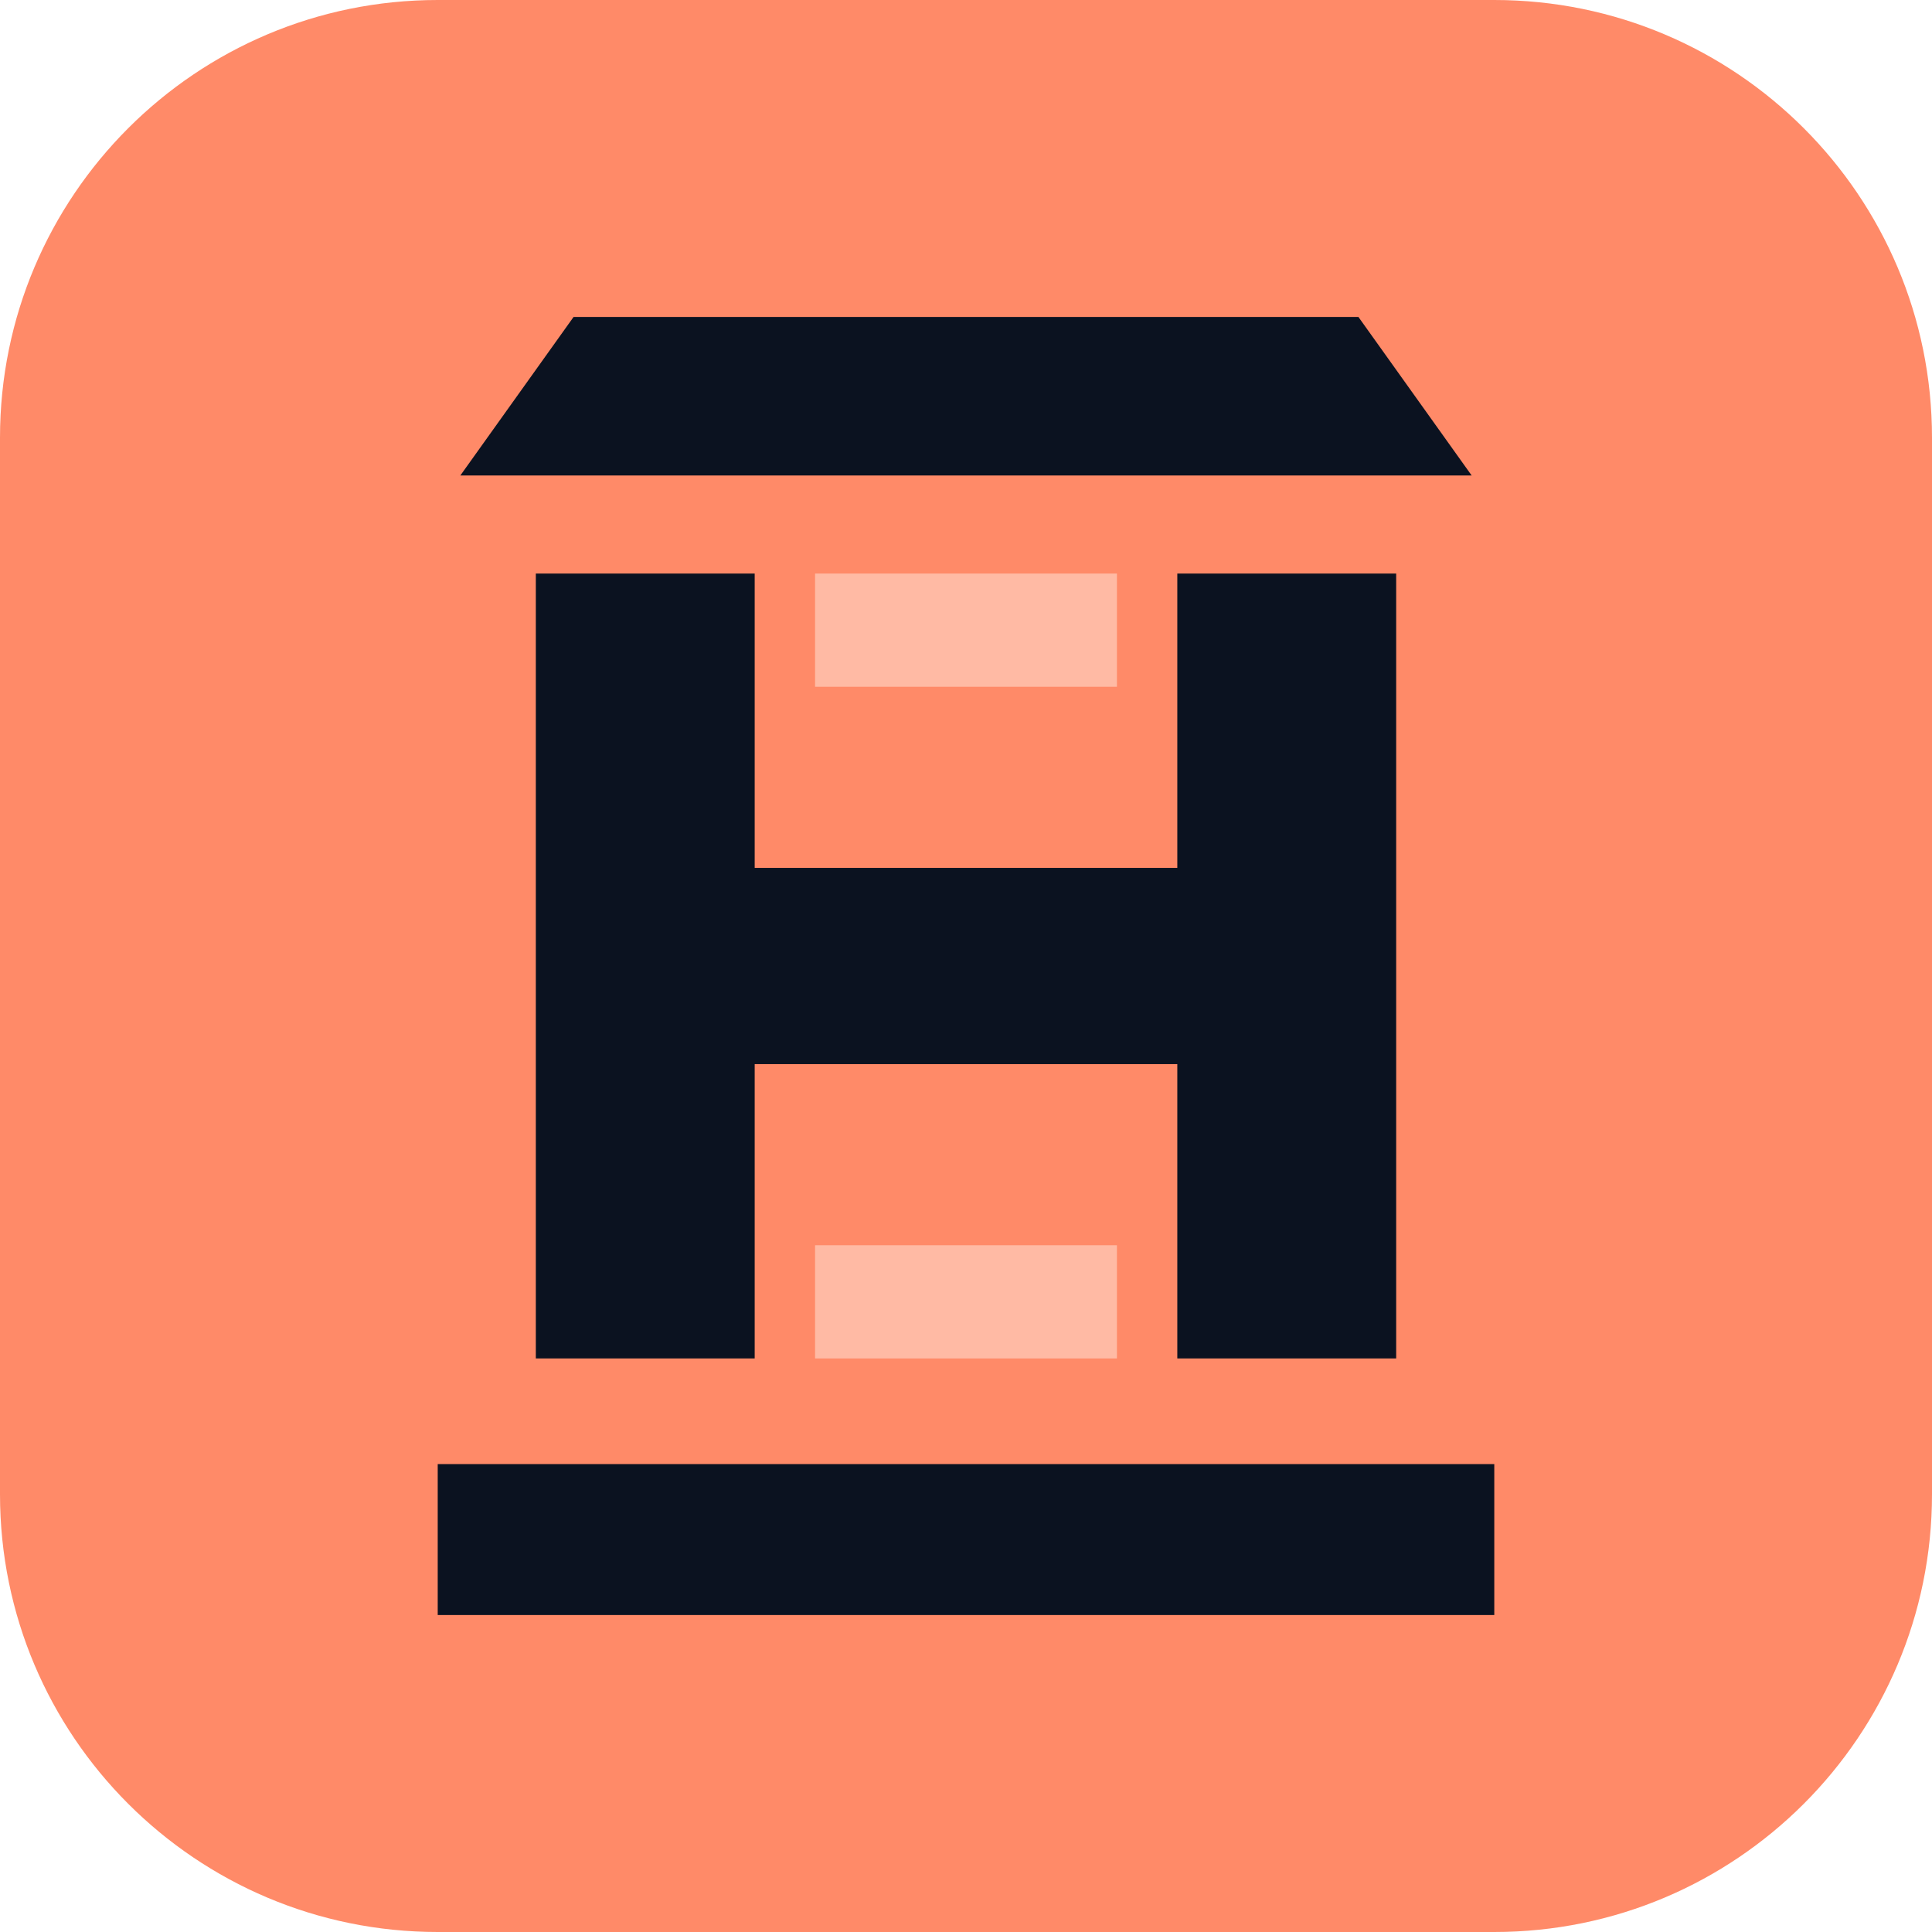
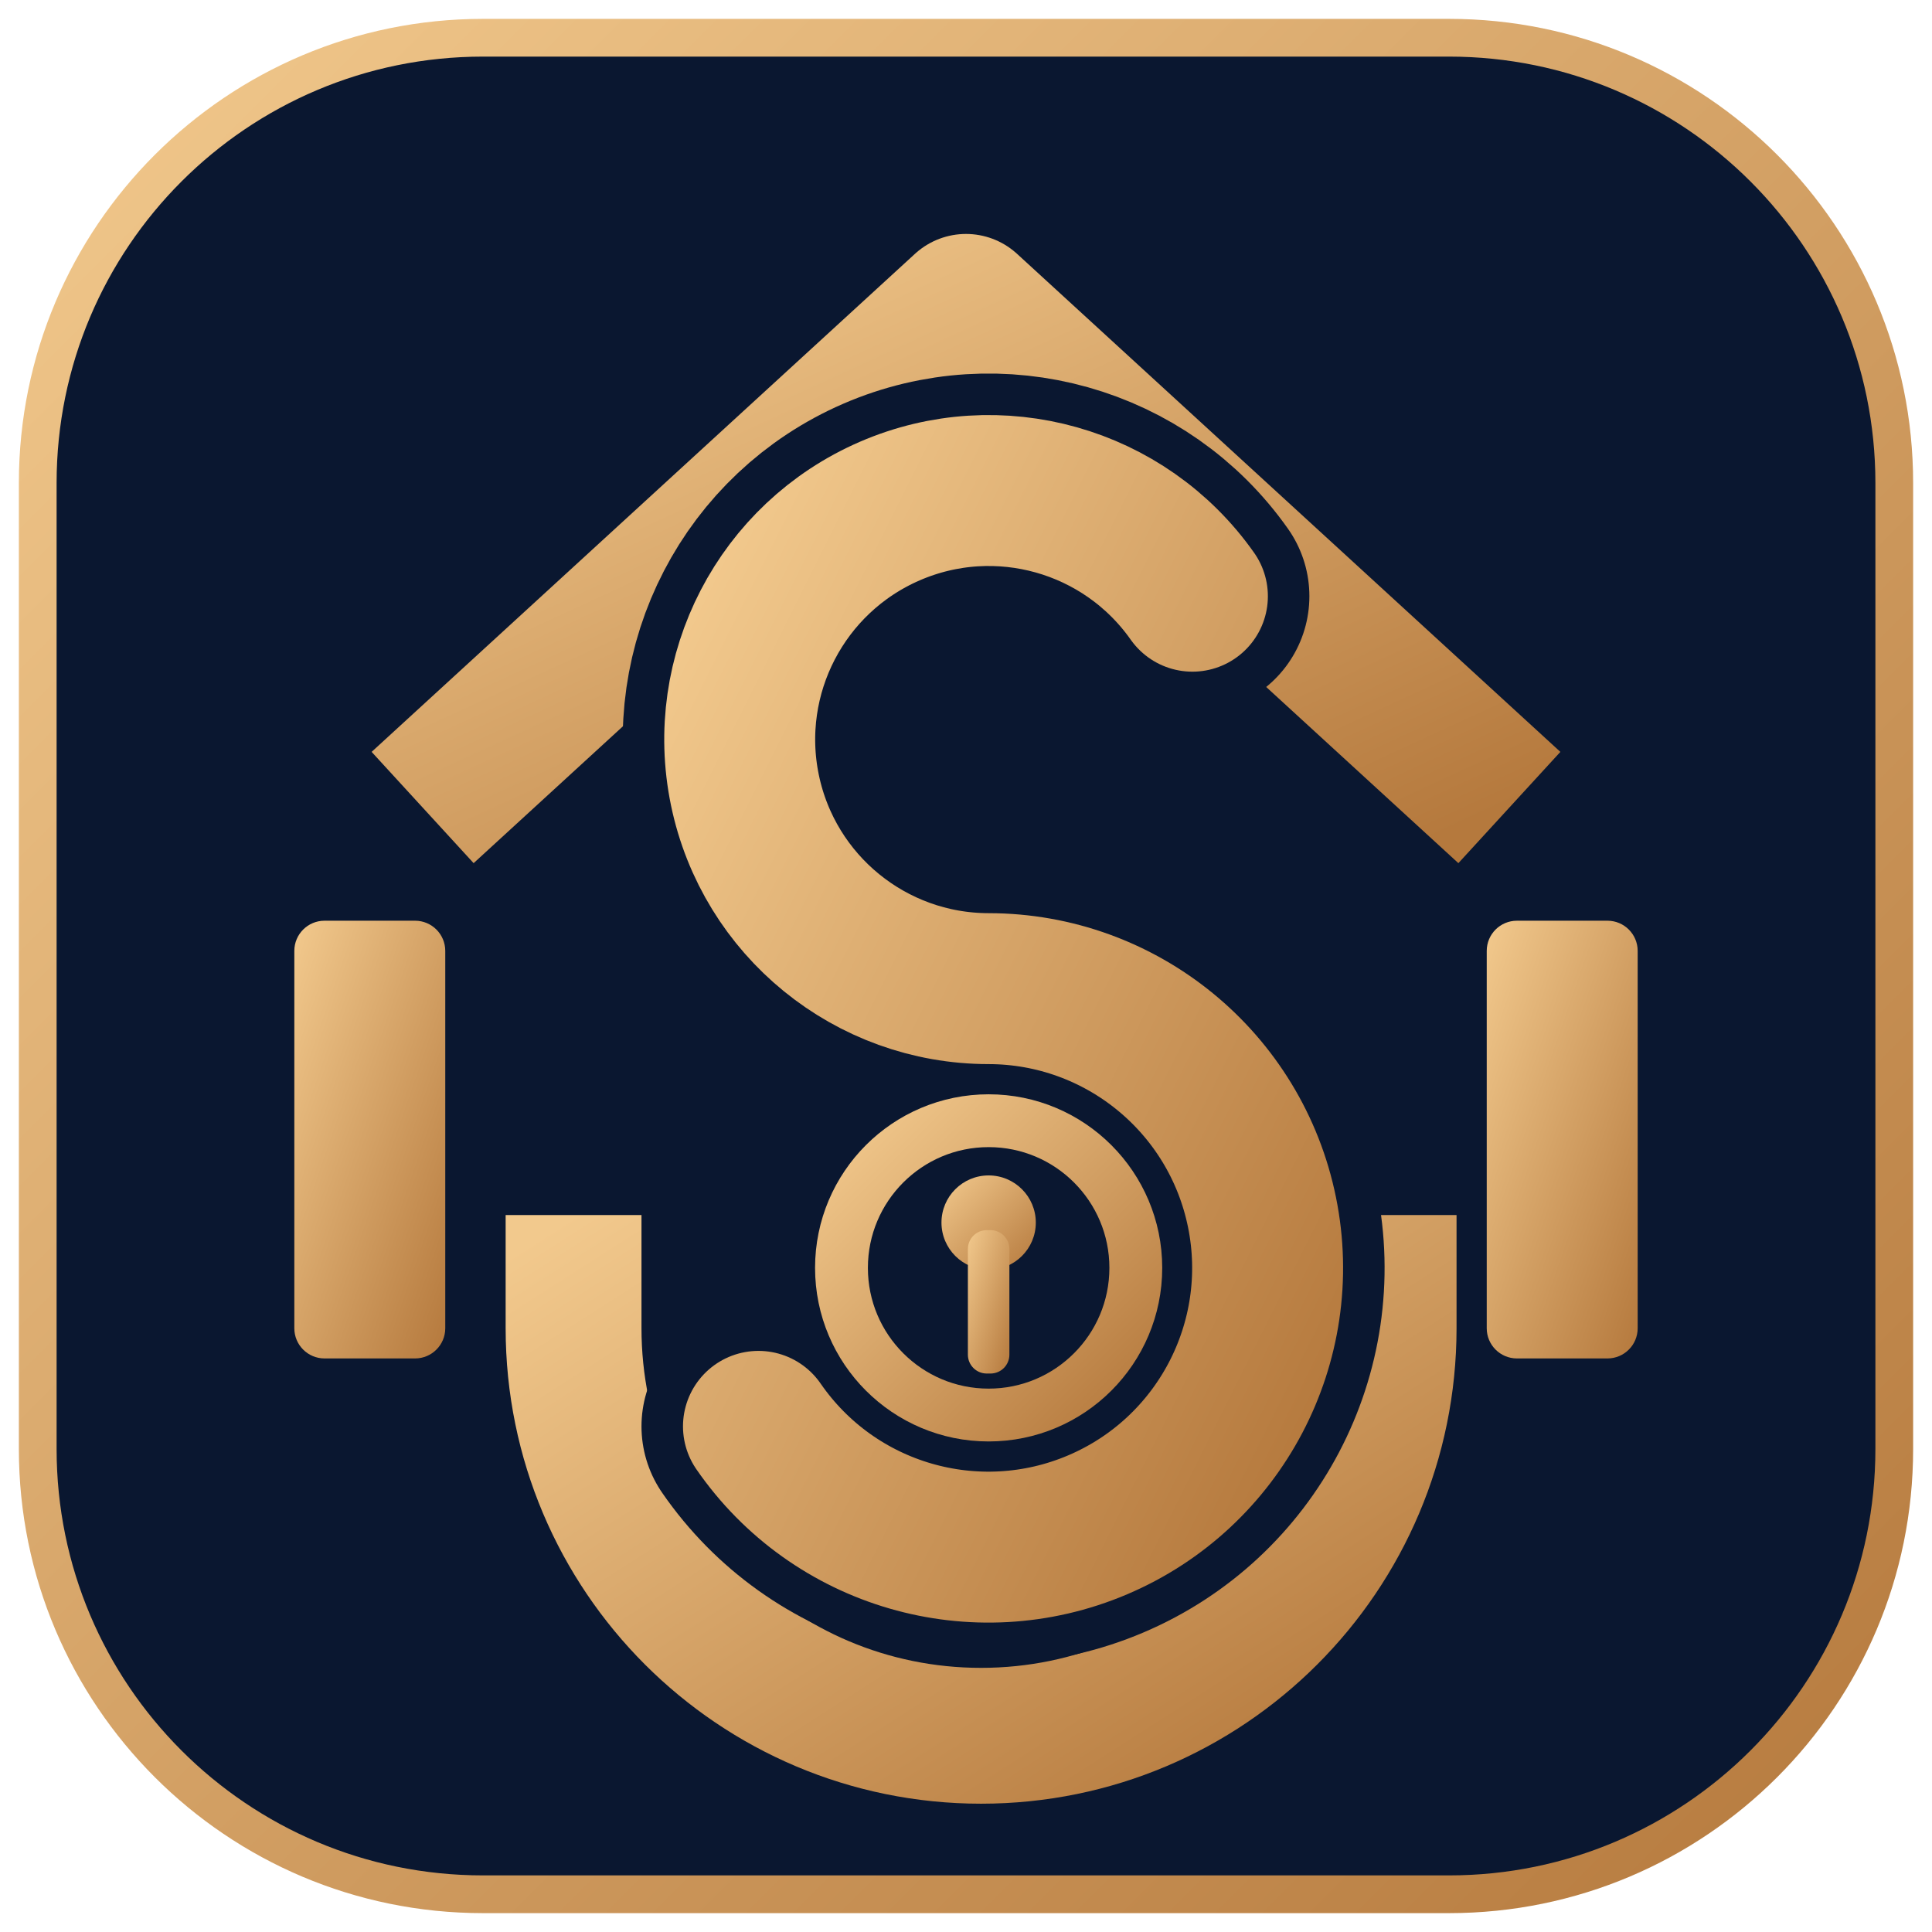
- <svg xmlns="http://www.w3.org/2000/svg" viewBox="0 0 512 512" role="img" aria-label="InnRelay Hotels">
-   <rect width="512" height="512" rx="116" fill="#ff8a68" />
-   <path d="M142 360V152h58v78h112v-78h58v208h-58v-78H200v78h-58Z" fill="#0b1220" />
-   <path d="M122 126h268l-30-42H152l-30 42Z" fill="#0b1220" />
-   <path d="M116 388h280v40H116z" fill="#0b1220" />
-   <path d="M216 152h80v30h-80zM216 330h80v30h-80z" fill="#fffdf8" opacity=".42" />
+ <svg xmlns="http://www.w3.org/2000/svg" viewBox="0 0 512 512">
+   <defs>
+     <linearGradient id="gold" x1="0" y1="0" x2="1" y2="1">
+       <stop offset="0" stop-color="#F2C98D" />
+       <stop offset="1" stop-color="#B5793D" />
+     </linearGradient>
+   </defs>
+   <rect x="10" y="10" width="492" height="492" rx="118" fill="#0A1730" stroke="url(#gold)" stroke-width="10" />
+   <path d="M112 214 L256 82 L400 214" fill="none" stroke="url(#gold)" stroke-width="40" stroke-linejoin="round" />
+   <rect x="78" y="244" width="40" height="116" rx="8" fill="url(#gold)" />
+   <rect x="394" y="244" width="40" height="116" rx="8" fill="url(#gold)" />
+   <path d="M152 322 L152 352 A108 108 0 0 0 368 352 L368 322" fill="none" stroke="url(#gold)" stroke-width="36" />
+   <g fill="none" stroke-linecap="round">
+     <path d="M316 158 A66 66 0 1 0 262 262 A74 74 0 1 1 201 378" stroke="#0A1730" stroke-width="62" />
+     <path d="M316 158 A66 66 0 1 0 262 262 A74 74 0 1 1 201 378" stroke="url(#gold)" stroke-width="40" />
+   </g>
+   <circle cx="262" cy="336" r="39" fill="none" stroke="#0A1730" stroke-width="28" />
+   <circle cx="262" cy="336" r="39" fill="none" stroke="url(#gold)" stroke-width="14" />
+   <circle cx="262" cy="324" r="12.5" fill="url(#gold)" />
+   <rect x="256.5" y="326" width="11" height="38" rx="5" fill="url(#gold)" />
</svg>
